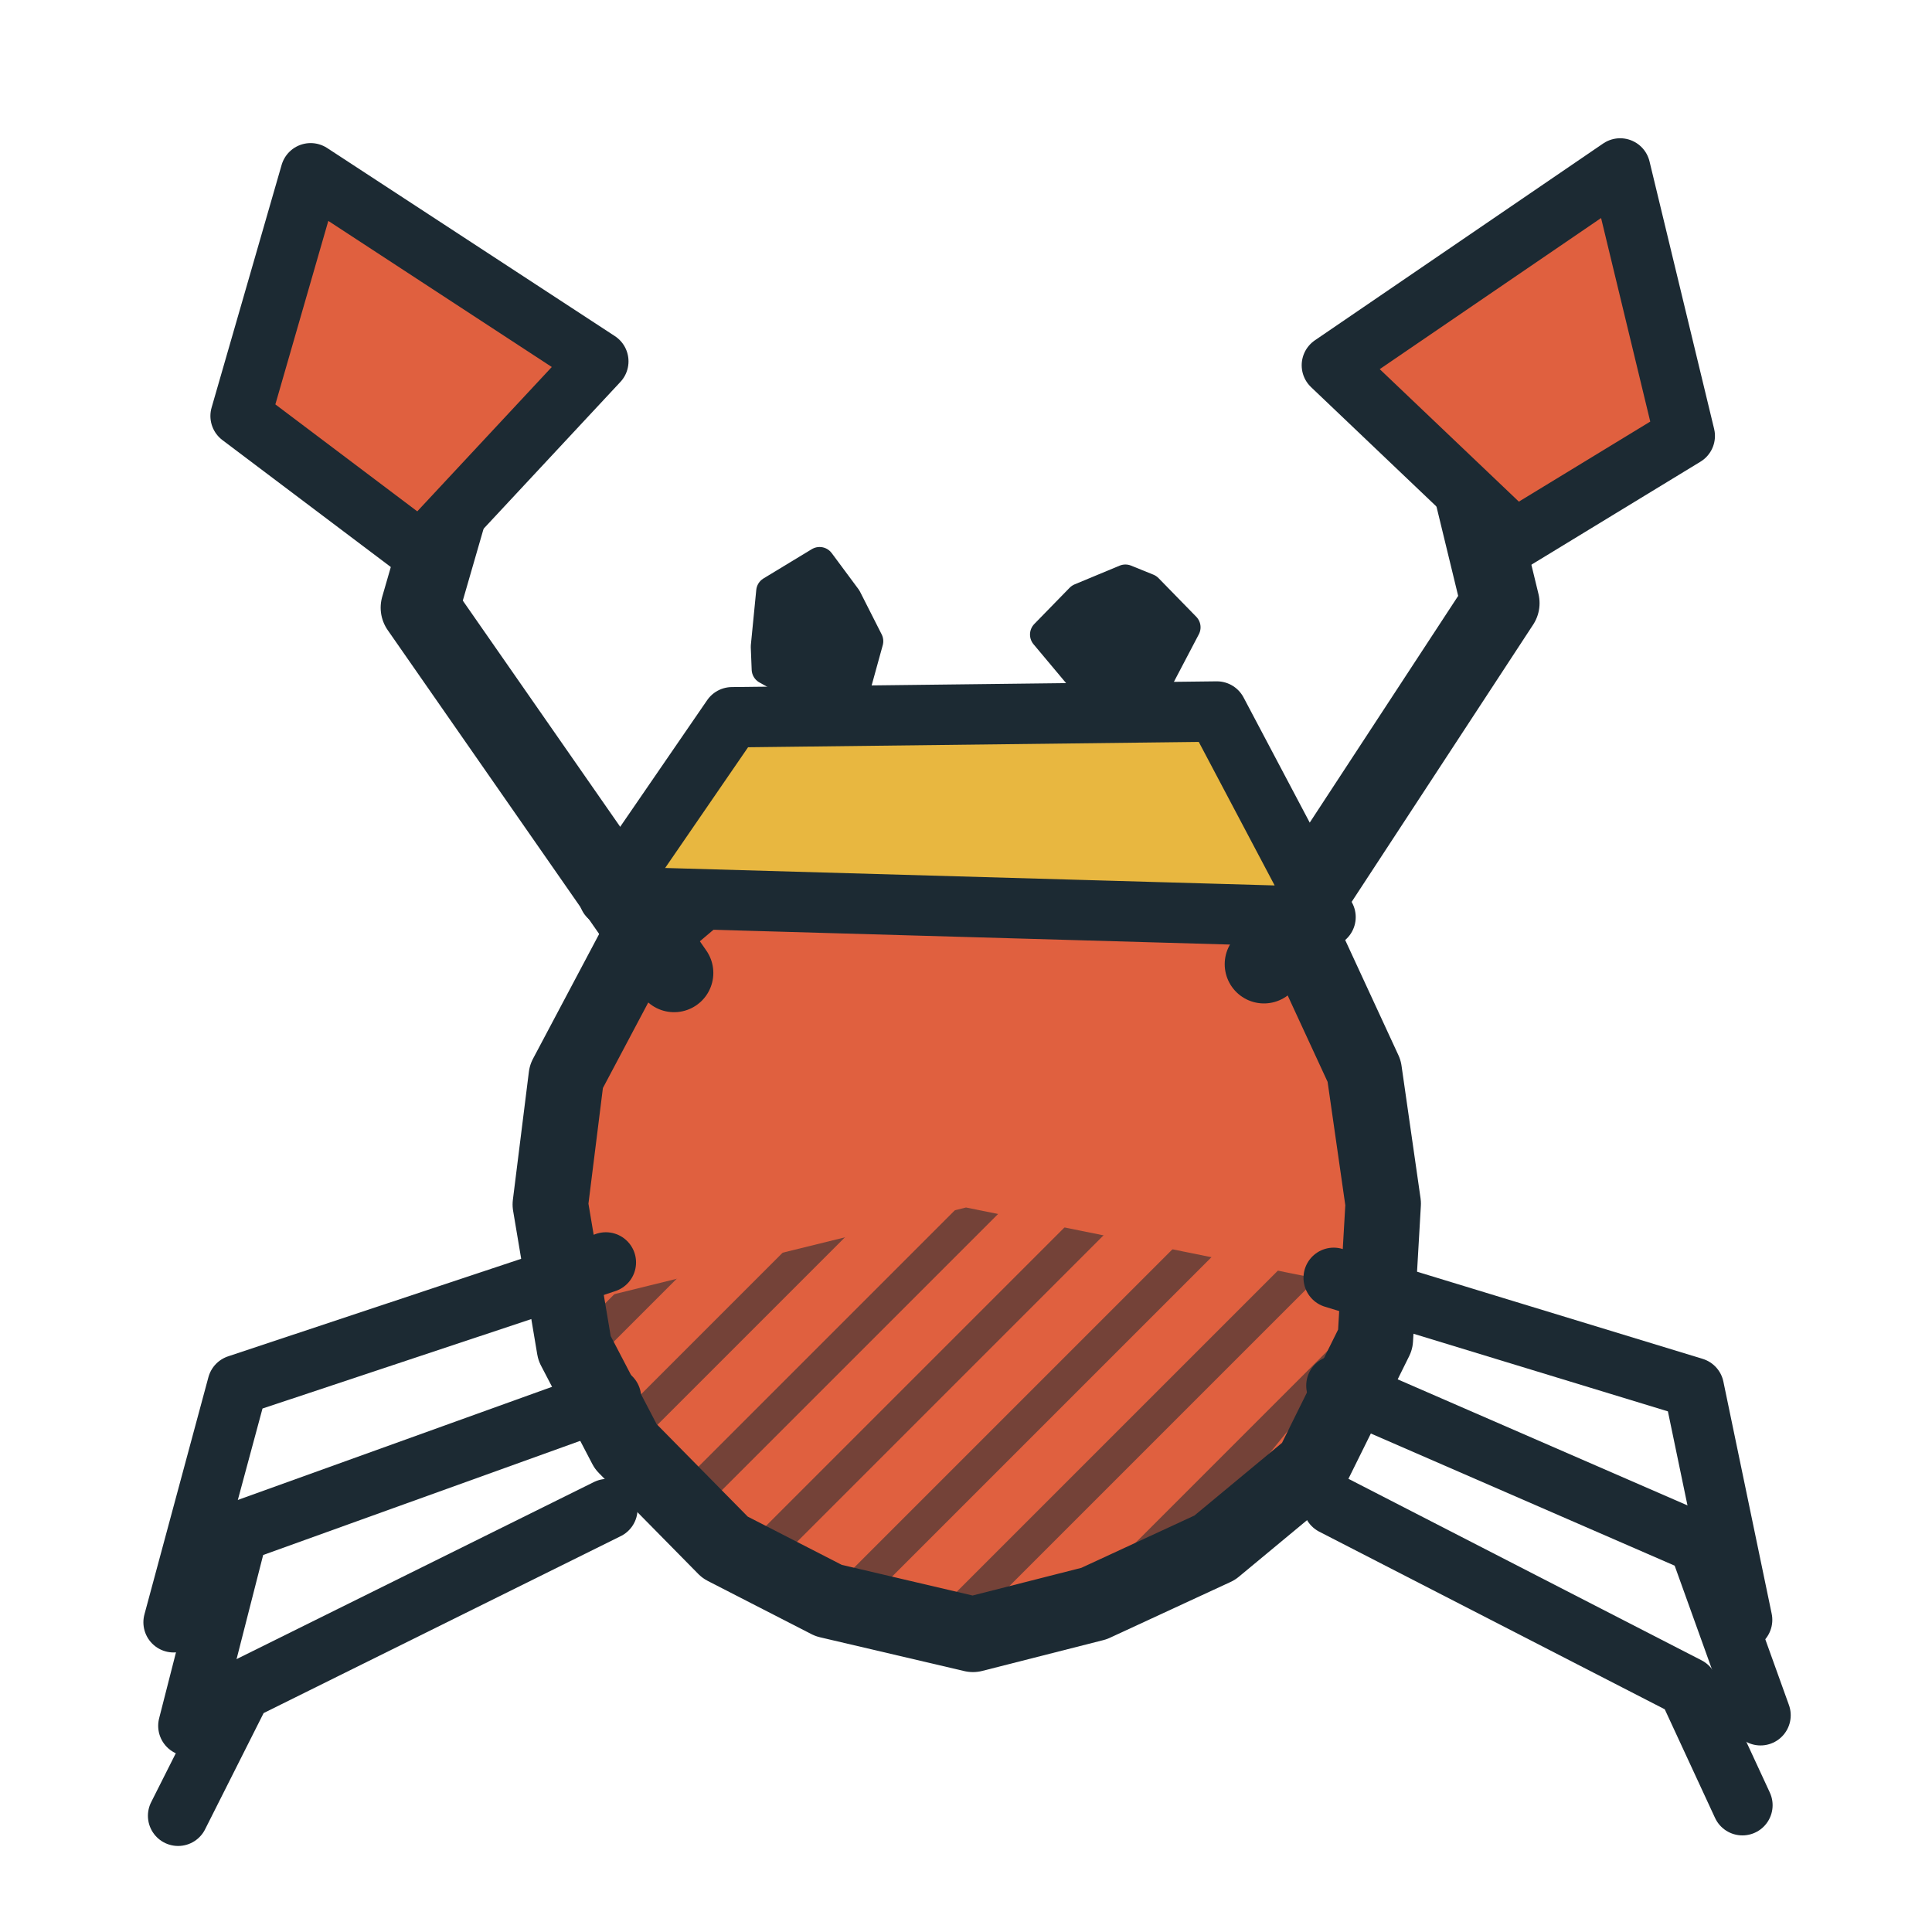
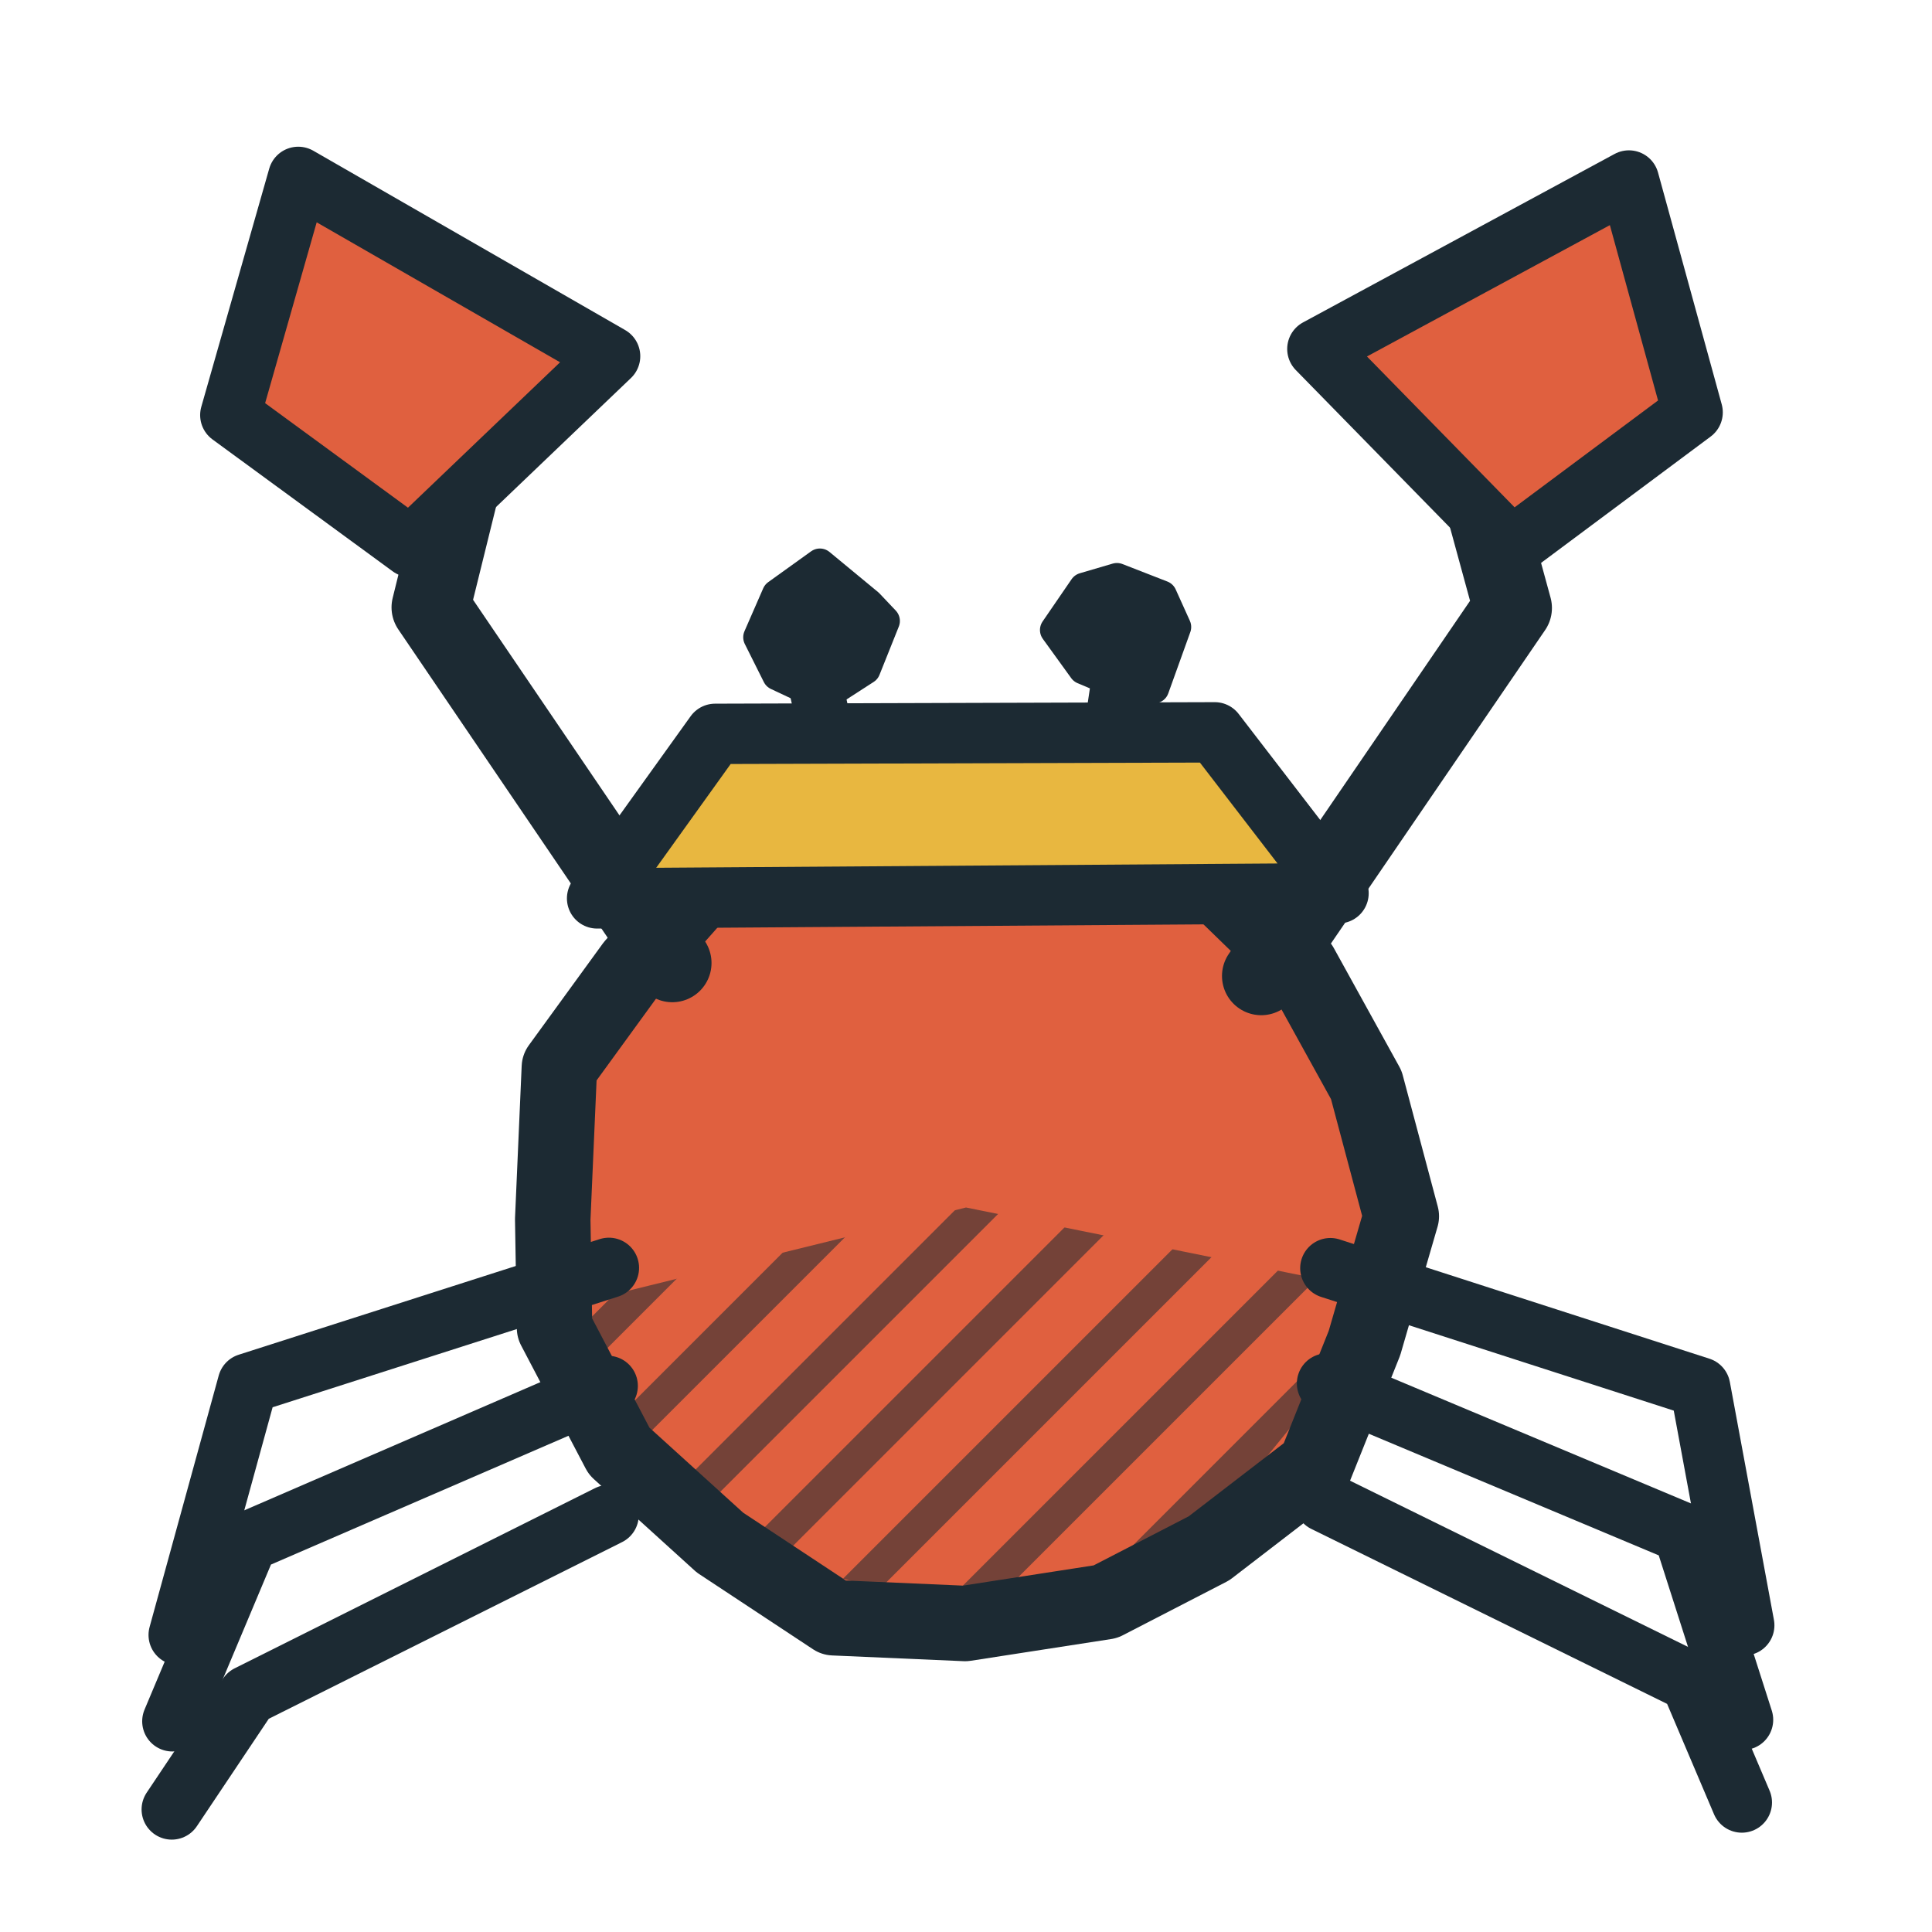
<svg xmlns="http://www.w3.org/2000/svg" width="96" height="96" viewBox="0 0 64 64">
-   <path d="M 45.82 39.87 L 45.56 44.37 L 43.47 48.59 L 40.24 51.27 L 36.24 53.12 L 32.23 54.14 L 27.45 53.02 L 24.02 51.26 L 20.73 47.92 L 19.03 44.66 L 18.23 39.90 L 18.76 35.66 L 21.04 31.36 L 24.06 28.80 L 27.43 26.34 L 32.26 25.70 L 36.02 26.62 L 40.01 28.78 L 43.42 31.65 L 45.19 35.48 Z" fill="#e0603f" stroke="#1c2a33" stroke-width="2.5" stroke-linejoin="round" stroke-linecap="round" />
-   <clipPath id="c13">
+   <path d="M 46.42 40.29 L 45.20 44.49 L 43.56 48.59 L 40.05 51.29 L 36.62 53.06 L 31.97 53.78 L 27.62 53.59 L 23.85 51.10 L 20.51 48.07 L 18.37 43.99 L 18.31 40.39 L 18.53 35.36 L 20.98 31.99 L 23.92 28.67 L 27.66 26.68 L 31.87 26.19 L 36.11 26.69 L 39.90 28.91 L 43.09 32.01 L 45.26 35.94 Z" fill="#e0603f" stroke="#1c2a33" stroke-width="2.5" stroke-linejoin="round" stroke-linecap="round" />
+   <clipPath id="c14">
    <path d="M 44.74 42.58 L 44.01 44.98 L 42.83 47.19 L 41.25 49.13 L 39.33 50.73 L 37.14 51.94 L 34.76 52.70 L 32.27 53.00 L 29.77 52.81 L 27.36 52.14 L 25.12 51.03 L 23.13 49.51 L 21.48 47.63 L 20.21 45.47 L 19.38 43.11 L 32.00 40.00 Z" />
  </clipPath>
-   <g clip-path="url(#c13)">
+   <g clip-path="url(#c14)">
    <line x1="-74.1" y1="10.8" x2="10.8" y2="-74.1" stroke="#1c2a33" stroke-width="1.1" opacity="0.55" />
    <line x1="-71.9" y1="12.9" x2="12.9" y2="-71.9" stroke="#1c2a33" stroke-width="1.1" opacity="0.55" />
    <line x1="-69.8" y1="15.0" x2="15.0" y2="-69.8" stroke="#1c2a33" stroke-width="1.1" opacity="0.55" />
    <line x1="-67.7" y1="17.2" x2="17.2" y2="-67.7" stroke="#1c2a33" stroke-width="1.1" opacity="0.55" />
    <line x1="-65.6" y1="19.3" x2="19.3" y2="-65.6" stroke="#1c2a33" stroke-width="1.1" opacity="0.55" />
    <line x1="-63.5" y1="21.4" x2="21.4" y2="-63.5" stroke="#1c2a33" stroke-width="1.1" opacity="0.55" />
    <line x1="-61.3" y1="23.5" x2="23.5" y2="-61.3" stroke="#1c2a33" stroke-width="1.1" opacity="0.55" />
    <line x1="-59.2" y1="25.6" x2="25.6" y2="-59.2" stroke="#1c2a33" stroke-width="1.1" opacity="0.55" />
    <line x1="-57.1" y1="27.8" x2="27.8" y2="-57.1" stroke="#1c2a33" stroke-width="1.1" opacity="0.55" />
    <line x1="-55.0" y1="29.9" x2="29.9" y2="-55.0" stroke="#1c2a33" stroke-width="1.1" opacity="0.55" />
    <line x1="-52.9" y1="32.0" x2="32.0" y2="-52.9" stroke="#1c2a33" stroke-width="1.1" opacity="0.55" />
    <line x1="-50.7" y1="34.1" x2="34.1" y2="-50.7" stroke="#1c2a33" stroke-width="1.1" opacity="0.55" />
    <line x1="-48.6" y1="36.2" x2="36.2" y2="-48.6" stroke="#1c2a33" stroke-width="1.1" opacity="0.55" />
    <line x1="-46.5" y1="38.4" x2="38.4" y2="-46.5" stroke="#1c2a33" stroke-width="1.1" opacity="0.55" />
    <line x1="-44.4" y1="40.5" x2="40.5" y2="-44.4" stroke="#1c2a33" stroke-width="1.1" opacity="0.55" />
    <line x1="-42.2" y1="42.6" x2="42.6" y2="-42.2" stroke="#1c2a33" stroke-width="1.1" opacity="0.55" />
    <line x1="-40.1" y1="44.7" x2="44.7" y2="-40.1" stroke="#1c2a33" stroke-width="1.1" opacity="0.55" />
    <line x1="-38.0" y1="46.8" x2="46.8" y2="-38.0" stroke="#1c2a33" stroke-width="1.1" opacity="0.55" />
    <line x1="-35.9" y1="49.0" x2="49.0" y2="-35.9" stroke="#1c2a33" stroke-width="1.1" opacity="0.55" />
    <line x1="-33.8" y1="51.1" x2="51.1" y2="-33.8" stroke="#1c2a33" stroke-width="1.1" opacity="0.55" />
    <line x1="-31.6" y1="53.2" x2="53.2" y2="-31.6" stroke="#1c2a33" stroke-width="1.1" opacity="0.55" />
    <line x1="-29.5" y1="55.3" x2="55.3" y2="-29.5" stroke="#1c2a33" stroke-width="1.1" opacity="0.55" />
    <line x1="-27.4" y1="57.5" x2="57.5" y2="-27.4" stroke="#1c2a33" stroke-width="1.1" opacity="0.55" />
    <line x1="-25.3" y1="59.6" x2="59.6" y2="-25.3" stroke="#1c2a33" stroke-width="1.1" opacity="0.55" />
    <line x1="-23.2" y1="61.7" x2="61.7" y2="-23.2" stroke="#1c2a33" stroke-width="1.1" opacity="0.55" />
    <line x1="-21.0" y1="63.8" x2="63.8" y2="-21.0" stroke="#1c2a33" stroke-width="1.1" opacity="0.55" />
    <line x1="-18.9" y1="65.9" x2="65.9" y2="-18.9" stroke="#1c2a33" stroke-width="1.1" opacity="0.55" />
    <line x1="-16.8" y1="68.1" x2="68.1" y2="-16.8" stroke="#1c2a33" stroke-width="1.1" opacity="0.55" />
    <line x1="-14.7" y1="70.2" x2="70.2" y2="-14.7" stroke="#1c2a33" stroke-width="1.1" opacity="0.55" />
    <line x1="-12.5" y1="72.3" x2="72.3" y2="-12.5" stroke="#1c2a33" stroke-width="1.1" opacity="0.55" />
    <line x1="-10.4" y1="74.4" x2="74.4" y2="-10.4" stroke="#1c2a33" stroke-width="1.1" opacity="0.55" />
    <line x1="-8.3" y1="76.5" x2="76.5" y2="-8.3" stroke="#1c2a33" stroke-width="1.1" opacity="0.55" />
    <line x1="-6.2" y1="78.7" x2="78.7" y2="-6.2" stroke="#1c2a33" stroke-width="1.1" opacity="0.55" />
    <line x1="-4.1" y1="80.8" x2="80.8" y2="-4.1" stroke="#1c2a33" stroke-width="1.1" opacity="0.55" />
    <line x1="-1.9" y1="82.9" x2="82.9" y2="-1.9" stroke="#1c2a33" stroke-width="1.1" opacity="0.55" />
    <line x1="0.2" y1="85.0" x2="85.0" y2="0.2" stroke="#1c2a33" stroke-width="1.1" opacity="0.55" />
    <line x1="2.3" y1="87.2" x2="87.2" y2="2.3" stroke="#1c2a33" stroke-width="1.1" opacity="0.55" />
    <line x1="4.4" y1="89.3" x2="89.3" y2="4.4" stroke="#1c2a33" stroke-width="1.1" opacity="0.55" />
    <line x1="6.5" y1="91.4" x2="91.4" y2="6.5" stroke="#1c2a33" stroke-width="1.1" opacity="0.55" />
    <line x1="8.7" y1="93.5" x2="93.5" y2="8.7" stroke="#1c2a33" stroke-width="1.1" opacity="0.55" />
    <line x1="10.8" y1="95.6" x2="95.6" y2="10.8" stroke="#1c2a33" stroke-width="1.1" opacity="0.55" />
    <line x1="12.9" y1="97.8" x2="97.8" y2="12.9" stroke="#1c2a33" stroke-width="1.1" opacity="0.55" />
    <line x1="15.0" y1="99.9" x2="99.9" y2="15.0" stroke="#1c2a33" stroke-width="1.1" opacity="0.55" />
    <line x1="17.2" y1="102.0" x2="102.0" y2="17.2" stroke="#1c2a33" stroke-width="1.1" opacity="0.55" />
    <line x1="19.3" y1="104.1" x2="104.1" y2="19.3" stroke="#1c2a33" stroke-width="1.1" opacity="0.55" />
    <line x1="21.4" y1="106.2" x2="106.2" y2="21.4" stroke="#1c2a33" stroke-width="1.1" opacity="0.55" />
    <line x1="23.5" y1="108.4" x2="108.4" y2="23.5" stroke="#1c2a33" stroke-width="1.1" opacity="0.55" />
    <line x1="25.6" y1="110.5" x2="110.5" y2="25.6" stroke="#1c2a33" stroke-width="1.1" opacity="0.55" />
    <line x1="27.8" y1="112.6" x2="112.6" y2="27.8" stroke="#1c2a33" stroke-width="1.1" opacity="0.55" />
    <line x1="29.9" y1="114.7" x2="114.7" y2="29.9" stroke="#1c2a33" stroke-width="1.1" opacity="0.55" />
    <line x1="32.0" y1="116.9" x2="116.9" y2="32.0" stroke="#1c2a33" stroke-width="1.1" opacity="0.55" />
    <line x1="34.1" y1="119.0" x2="119.0" y2="34.1" stroke="#1c2a33" stroke-width="1.1" opacity="0.55" />
    <line x1="36.2" y1="121.1" x2="121.1" y2="36.2" stroke="#1c2a33" stroke-width="1.1" opacity="0.55" />
    <line x1="38.4" y1="123.2" x2="123.2" y2="38.4" stroke="#1c2a33" stroke-width="1.1" opacity="0.55" />
    <line x1="40.5" y1="125.3" x2="125.3" y2="40.5" stroke="#1c2a33" stroke-width="1.1" opacity="0.55" />
    <line x1="42.6" y1="127.5" x2="127.5" y2="42.6" stroke="#1c2a33" stroke-width="1.1" opacity="0.55" />
    <line x1="44.7" y1="129.6" x2="129.6" y2="44.7" stroke="#1c2a33" stroke-width="1.1" opacity="0.55" />
    <line x1="46.8" y1="131.7" x2="131.7" y2="46.8" stroke="#1c2a33" stroke-width="1.1" opacity="0.55" />
    <line x1="49.0" y1="133.8" x2="133.8" y2="49.0" stroke="#1c2a33" stroke-width="1.1" opacity="0.55" />
    <line x1="51.1" y1="135.9" x2="135.9" y2="51.1" stroke="#1c2a33" stroke-width="1.1" opacity="0.55" />
    <line x1="53.2" y1="138.1" x2="138.1" y2="53.2" stroke="#1c2a33" stroke-width="1.1" opacity="0.55" />
  </g>
-   <path d="M 22.33 32.23 L 13.91 20.13 L 16.18 12.28" fill="none" stroke="#1c2a33" stroke-width="2.6" stroke-linecap="round" stroke-linejoin="round" />
-   <path d="M 19.82 11.97 L 10.29 5.74 L 7.97 13.78 L 13.94 18.28 Z" fill="#e0603f" stroke="#1c2a33" stroke-width="2.0" stroke-linejoin="round" stroke-linecap="round" />
-   <path d="M 20.07 41.82 L 7.87 45.88 L 5.75 53.74" fill="none" stroke="#1c2a33" stroke-width="2.0" stroke-linecap="round" stroke-linejoin="round" />
-   <path d="M 20.24 46.30 L 7.88 50.75 L 6.24 57.17" fill="none" stroke="#1c2a33" stroke-width="2.0" stroke-linecap="round" stroke-linejoin="round" />
-   <path d="M 20.12 49.99 L 7.99 56.00 L 5.90 60.15" fill="none" stroke="#1c2a33" stroke-width="2.0" stroke-linecap="round" stroke-linejoin="round" />
-   <path d="M 27.83 28.01 L 26.74 22.18" fill="none" stroke="#1c2a33" stroke-width="1.8" stroke-linecap="round" stroke-linejoin="round" />
-   <path d="M 28.76 21.24 L 28.36 22.69 L 26.58 22.83 L 25.40 22.17 L 25.37 21.42 L 25.55 19.59 L 27.15 18.62 L 28.04 19.82 Z" fill="#1c2a33" stroke="#1c2a33" stroke-width="1.0" stroke-linejoin="round" stroke-linecap="round" />
-   <path d="M 41.87 31.94 L 49.70 19.98 L 47.75 11.95" fill="none" stroke="#1c2a33" stroke-width="2.6" stroke-linecap="round" stroke-linejoin="round" />
-   <path d="M 44.12 12.10 L 53.67 5.58 L 55.81 14.44 L 50.18 17.87 Z" fill="#e0603f" stroke="#1c2a33" stroke-width="2.0" stroke-linejoin="round" stroke-linecap="round" />
-   <path d="M 44.18 42.33 L 56.11 45.97 L 57.71 53.66" fill="none" stroke="#1c2a33" stroke-width="2.0" stroke-linecap="round" stroke-linejoin="round" />
-   <path d="M 44.27 45.90 L 56.27 51.12 L 58.32 56.82" fill="none" stroke="#1c2a33" stroke-width="2.0" stroke-linecap="round" stroke-linejoin="round" />
-   <path d="M 44.16 49.85 L 55.91 55.89 L 57.72 59.80" fill="none" stroke="#1c2a33" stroke-width="2.0" stroke-linecap="round" stroke-linejoin="round" />
-   <path d="M 35.69 28.10 L 37.17 22.00" fill="none" stroke="#1c2a33" stroke-width="1.8" stroke-linecap="round" stroke-linejoin="round" />
-   <path d="M 39.27 20.78 L 38.31 22.61 L 37.16 22.89 L 35.86 22.50 L 34.62 21.02 L 35.79 19.82 L 37.28 19.20 L 38.02 19.50 Z" fill="#1c2a33" stroke="#1c2a33" stroke-width="1.0" stroke-linejoin="round" stroke-linecap="round" />
-   <path d="M 20.17 29.70 L 43.91 30.38 L 40.31 23.57 L 24.25 23.76 Z" fill="#e8b740" stroke="#1c2a33" stroke-width="2.0" stroke-linejoin="round" stroke-linecap="round" />
+   <path d="M 22.27 31.90 L 14.27 20.12 L 16.32 11.82" fill="none" stroke="#1c2a33" stroke-width="2.6" stroke-linecap="round" stroke-linejoin="round" />
+   <path d="M 20.21 11.80 L 9.88 5.86 L 7.63 13.75 L 13.60 18.12 Z" fill="#e0603f" stroke="#1c2a33" stroke-width="2.0" stroke-linejoin="round" stroke-linecap="round" />
+   <path d="M 20.17 42.00 L 8.21 45.83 L 5.92 54.16" fill="none" stroke="#1c2a33" stroke-width="2.0" stroke-linecap="round" stroke-linejoin="round" />
+   <path d="M 20.13 45.91 L 8.21 51.07 L 5.71 57.02" fill="none" stroke="#1c2a33" stroke-width="2.0" stroke-linecap="round" stroke-linejoin="round" />
+   <path d="M 20.16 50.19 L 8.22 56.16 L 5.69 59.94" fill="none" stroke="#1c2a33" stroke-width="2.0" stroke-linecap="round" stroke-linejoin="round" />
+   <path d="M 28.13 27.77 L 26.93 22.30" fill="none" stroke="#1c2a33" stroke-width="1.8" stroke-linecap="round" stroke-linejoin="round" />
+   <path d="M 29.31 20.57 L 28.67 22.17 L 27.26 23.08 L 25.75 22.37 L 25.12 21.11 L 25.74 19.69 L 27.16 18.67 L 28.77 20.00 Z" fill="#1c2a33" stroke="#1c2a33" stroke-width="1.0" stroke-linejoin="round" stroke-linecap="round" />
+   <path d="M 41.78 32.33 L 50.11 20.14 L 47.87 11.94" fill="none" stroke="#1c2a33" stroke-width="2.6" stroke-linecap="round" stroke-linejoin="round" />
+   <path d="M 43.64 11.56 L 53.96 5.98 L 56.07 13.66 L 50.07 18.13 Z" fill="#e0603f" stroke="#1c2a33" stroke-width="2.0" stroke-linejoin="round" stroke-linecap="round" />
+   <path d="M 44.07 42.01 L 56.32 45.96 L 57.78 53.84" fill="none" stroke="#1c2a33" stroke-width="2.0" stroke-linecap="round" stroke-linejoin="round" />
+   <path d="M 43.96 45.83 L 55.76 50.78 L 57.74 56.97" fill="none" stroke="#1c2a33" stroke-width="2.0" stroke-linecap="round" stroke-linejoin="round" />
+   <path d="M 43.88 49.75 L 56.00 55.71 L 57.70 59.71" fill="none" stroke="#1c2a33" stroke-width="2.0" stroke-linecap="round" stroke-linejoin="round" />
+   <path d="M 36.28 27.71 L 37.13 22.03" fill="none" stroke="#1c2a33" stroke-width="1.8" stroke-linecap="round" stroke-linejoin="round" />
+   <path d="M 38.96 20.77 L 38.23 22.80 L 37.36 22.79 L 35.89 22.17 L 34.95 20.87 L 35.91 19.47 L 37.00 19.15 L 38.49 19.73 Z" fill="#1c2a33" stroke="#1c2a33" stroke-width="1.0" stroke-linejoin="round" stroke-linecap="round" />
+   <path d="M 19.78 29.76 L 44.34 29.59 L 40.24 24.26 L 23.69 24.31 Z" fill="#e8b740" stroke="#1c2a33" stroke-width="2.0" stroke-linejoin="round" stroke-linecap="round" />
</svg>
